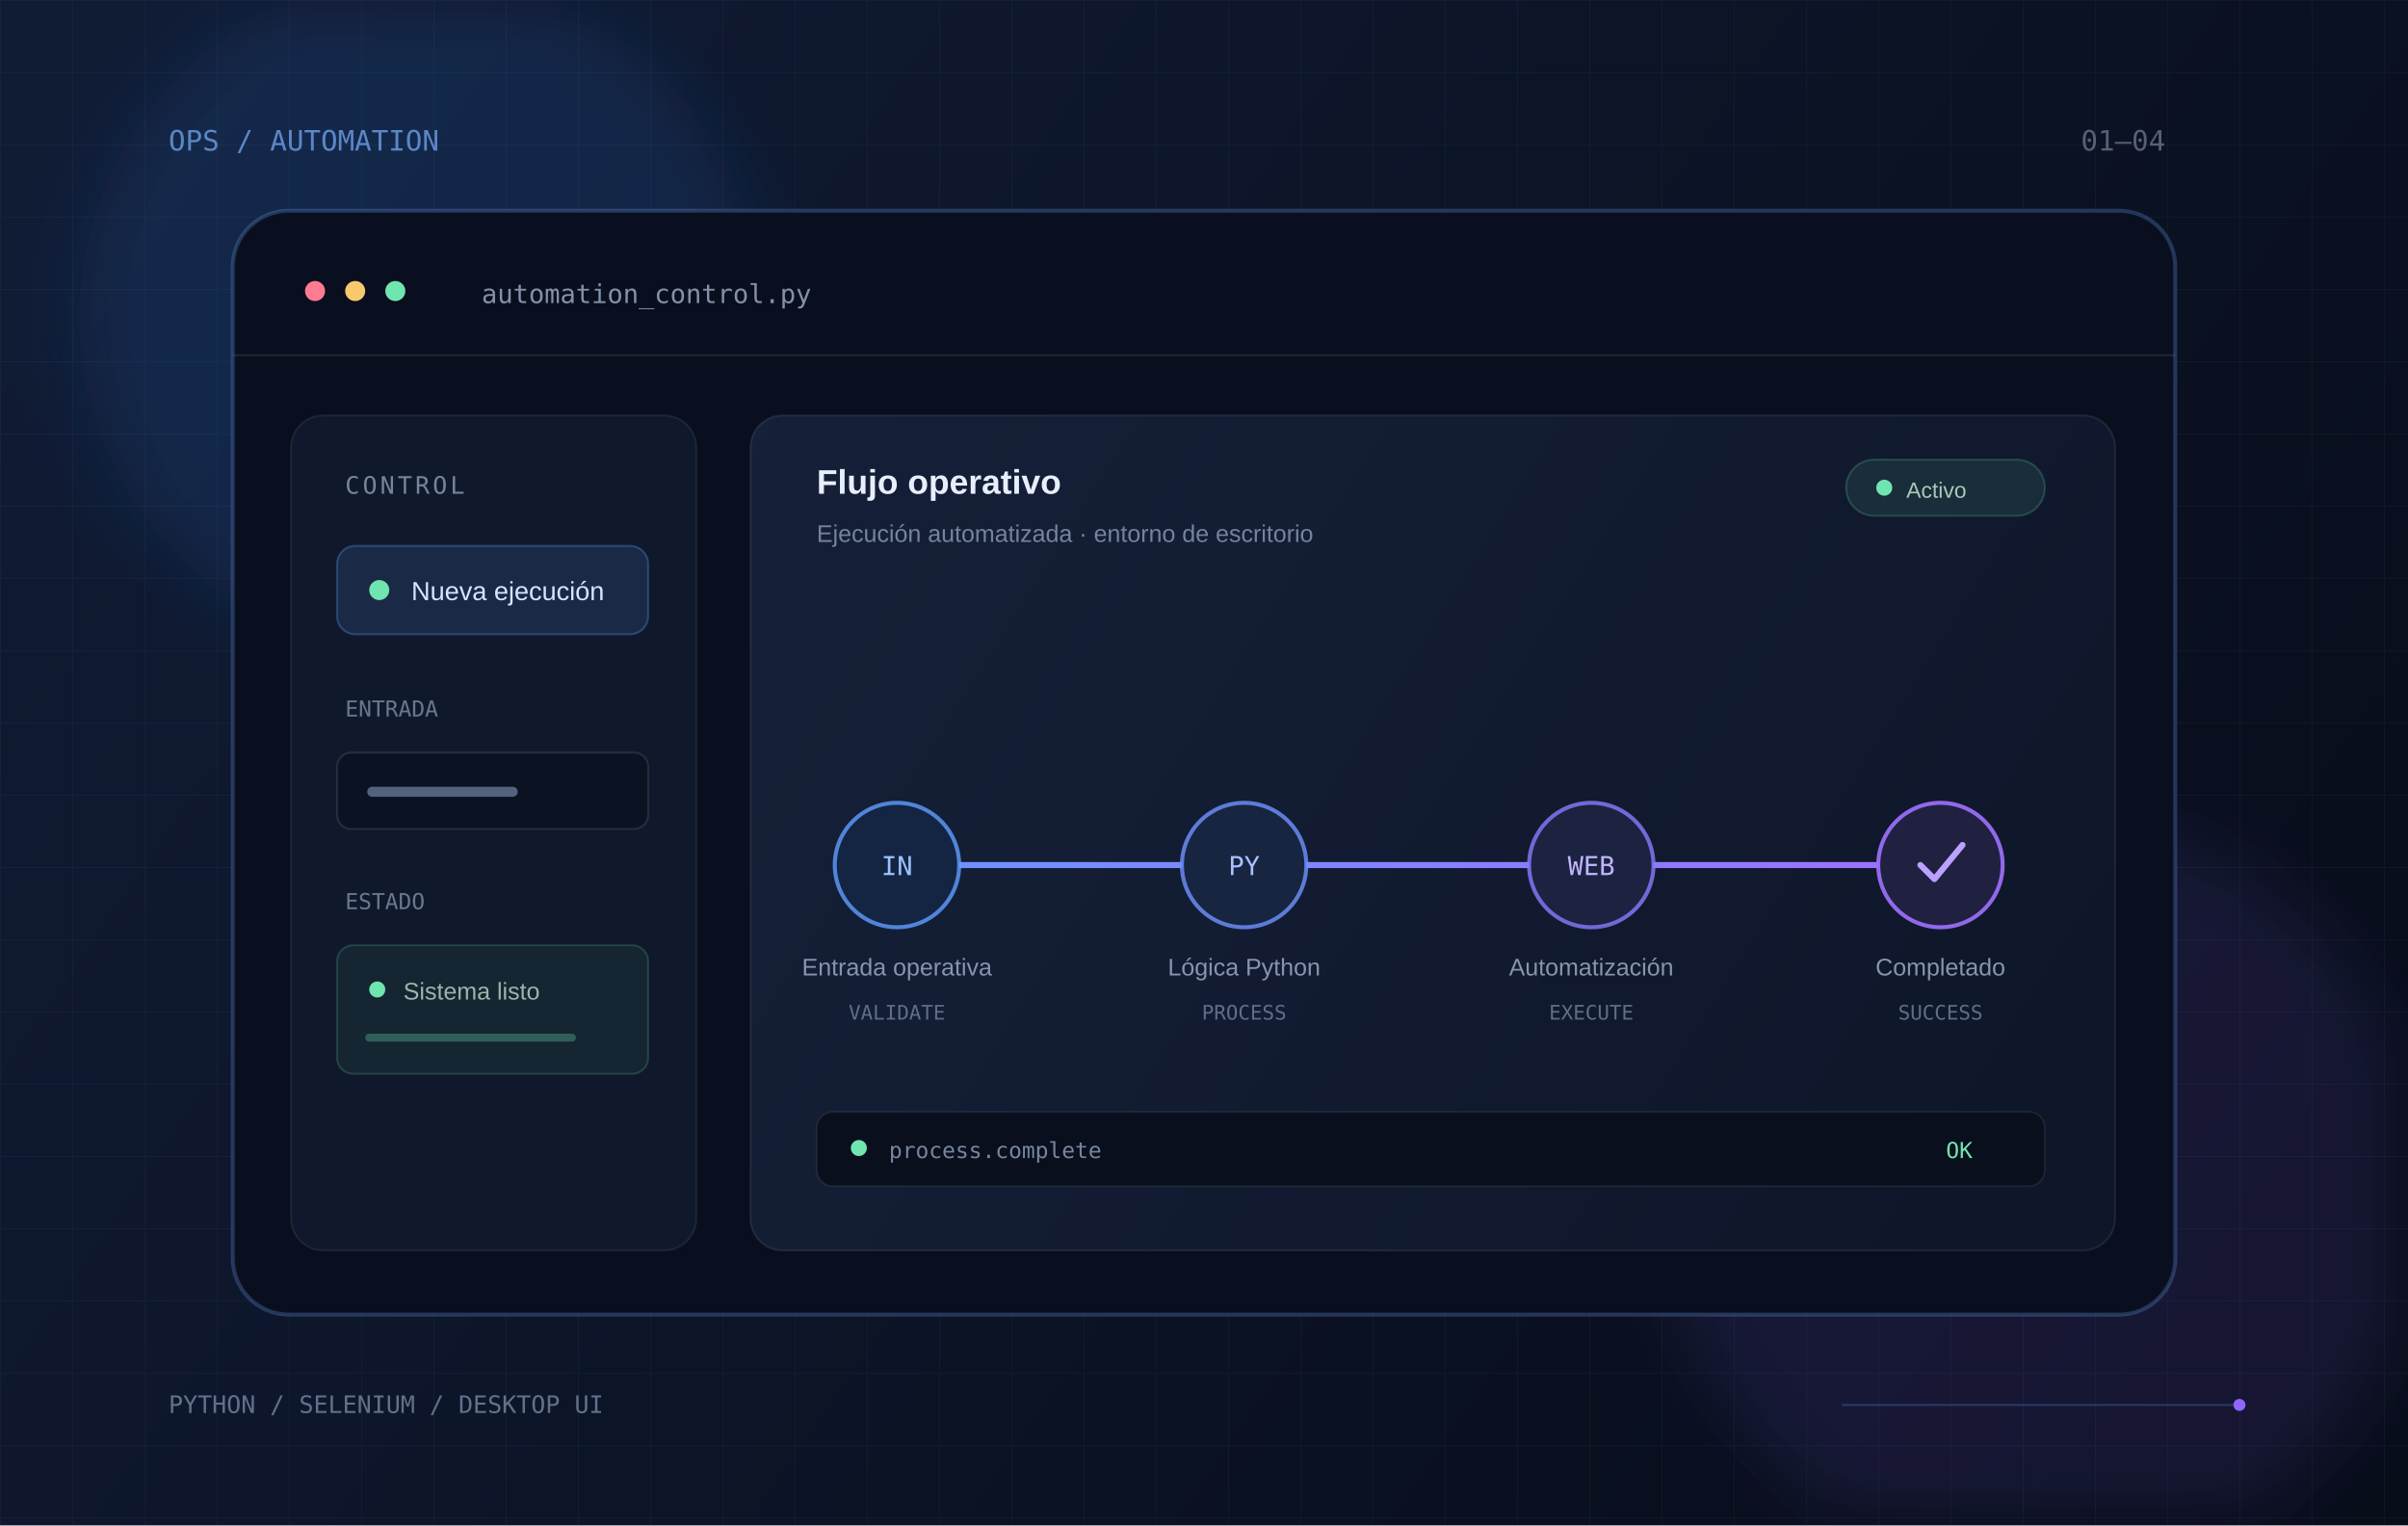
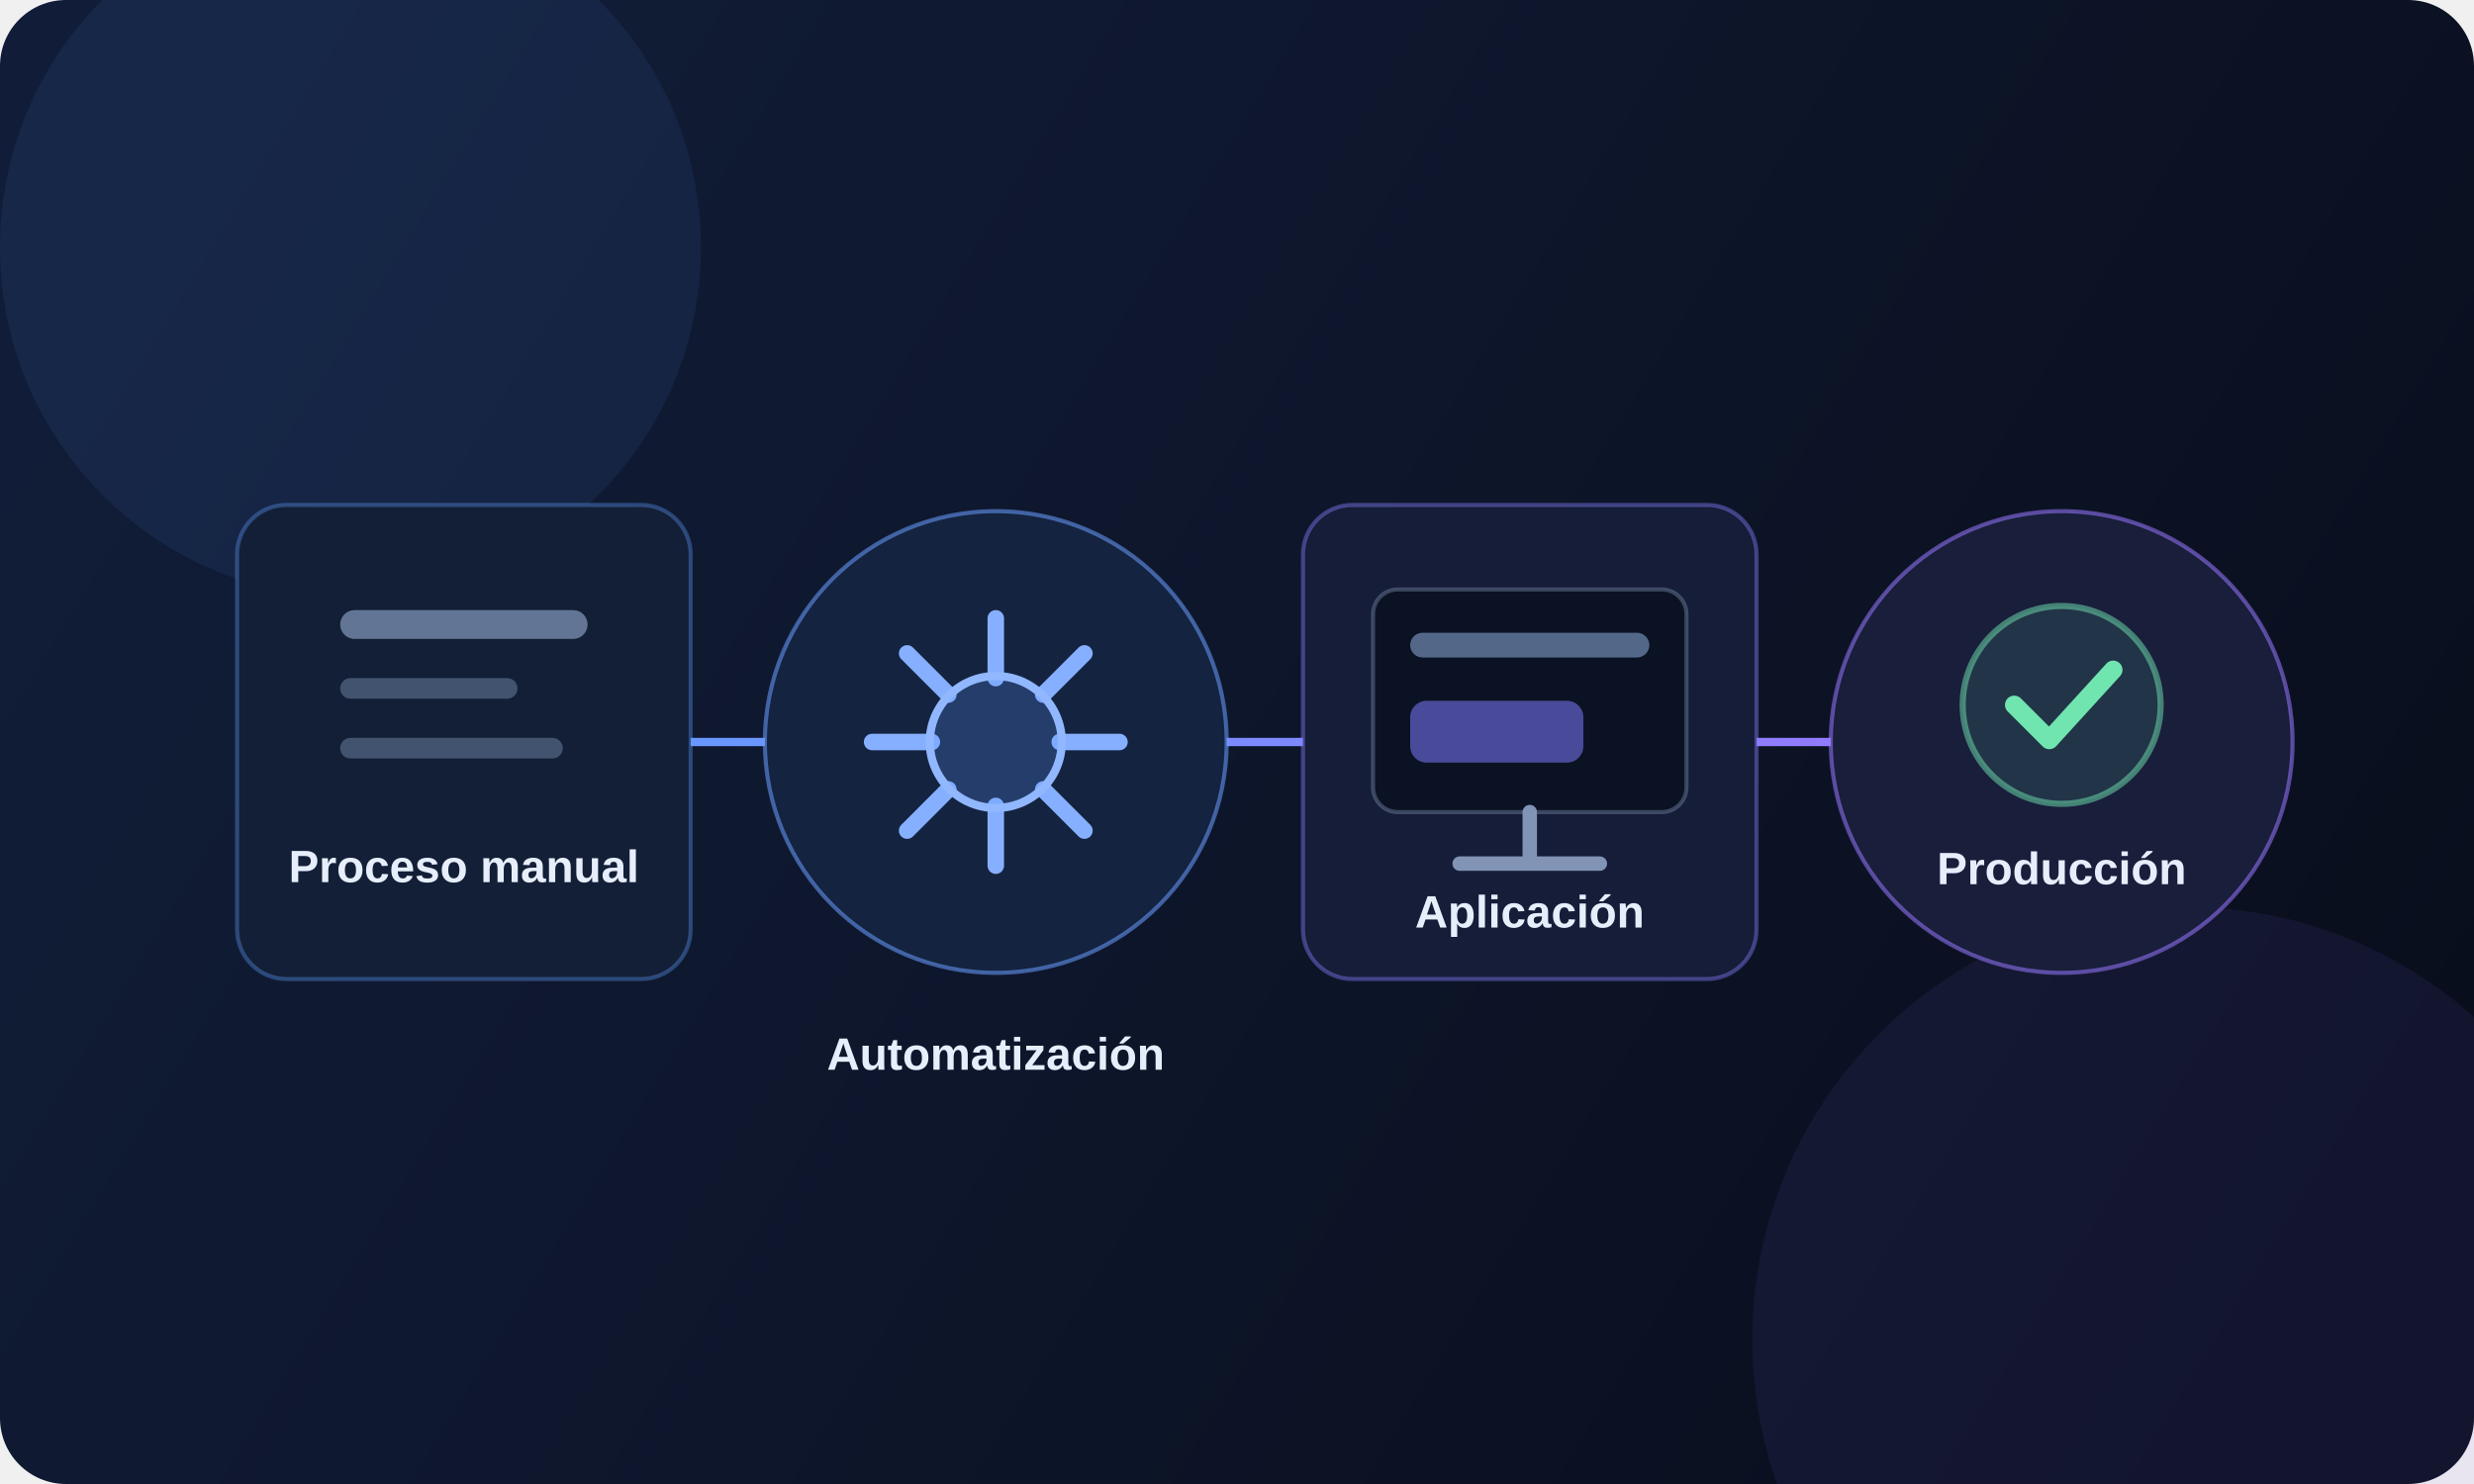
- <svg xmlns="http://www.w3.org/2000/svg" width="1200" height="760" viewBox="0 0 1200 760" fill="none" role="img" aria-labelledby="title desc">
+ <svg xmlns="http://www.w3.org/2000/svg" width="1200" height="720" viewBox="0 0 1200 720" fill="none" role="img" aria-labelledby="title desc">
  <defs>
-     <linearGradient id="bg" x1="80" y1="40" x2="1080" y2="730" gradientUnits="userSpaceOnUse">
-       <stop stop-color="#101B34" />
-       <stop offset="1" stop-color="#080D1A" />
+     <linearGradient id="background" x1="92" y1="62" x2="1102" y2="680" gradientUnits="userSpaceOnUse">
+       <stop stop-color="#111D38" />
+       <stop offset="1" stop-color="#090E1C" />
    </linearGradient>
-     <linearGradient id="panel" x1="184" y1="129" x2="986" y2="635" gradientUnits="userSpaceOnUse">
-       <stop stop-color="#17233D" />
-       <stop offset="1" stop-color="#0E1629" />
+     <linearGradient id="path" x1="220" y1="360" x2="980" y2="360" gradientUnits="userSpaceOnUse">
+       <stop stop-color="#5F9DFF" />
+       <stop offset="1" stop-color="#9876FF" />
    </linearGradient>
-     <linearGradient id="line" x1="285" y1="435" x2="931" y2="435" gradientUnits="userSpaceOnUse">
-       <stop stop-color="#5F9DFF" />
-       <stop offset="1" stop-color="#9A72FF" />
-     </linearGradient>
-     <filter id="glow" x="-50%" y="-50%" width="200%" height="200%">
-       <feGaussianBlur stdDeviation="18" />
-     </filter>
-     <pattern id="grid" width="36" height="36" patternUnits="userSpaceOnUse">
-       <path d="M36 0H0V36" stroke="#8BA8D8" stroke-opacity=".055" />
-     </pattern>
  </defs>
-   <rect width="1200" height="760" fill="url(#bg)" />
-   <rect width="1200" height="760" fill="url(#grid)" />
-   <circle cx="210" cy="158" r="170" fill="#397DE5" fill-opacity=".13" filter="url(#glow)" />
-   <circle cx="1018" cy="595" r="190" fill="#815AE3" fill-opacity=".12" filter="url(#glow)" />
-   <g opacity=".7" font-family="ui-monospace, SFMono-Regular, Menlo, monospace" font-size="14">
-     <text x="84" y="75" fill="#79AFFF">OPS / AUTOMATION</text>
-     <text x="1037" y="75" fill="#75829C">01—04</text>
+   <rect width="1200" height="720" rx="32" fill="url(#background)" />
+   <circle cx="170" cy="120" r="170" fill="#5F9DFF" fill-opacity=".08" />
+   <circle cx="1060" cy="650" r="210" fill="#8F66FF" fill-opacity=".08" />
+   <path d="M250 360H950" stroke="url(#path)" stroke-width="4" stroke-linecap="round" />
+   <path d="M388 348L404 360L388 372M646 348L662 360L646 372M904 348L920 360L904 372" stroke="#AFC9FF" stroke-opacity=".65" stroke-width="4" stroke-linecap="round" stroke-linejoin="round" />
+   <g font-family="Arial, sans-serif" text-anchor="middle">
+     <g>
+       <rect x="115" y="245" width="220" height="230" rx="24" fill="#131F36" stroke="#5F9DFF" stroke-opacity=".35" stroke-width="2" />
+       <rect x="165" y="296" width="120" height="14" rx="7" fill="#637594" />
+       <rect x="165" y="329" width="86" height="10" rx="5" fill="#42536F" />
+       <rect x="165" y="358" width="108" height="10" rx="5" fill="#42536F" />
+       <text x="225" y="428" fill="#E6EEFC" font-size="22" font-weight="700">Proceso manual</text>
+     </g>
+     <g>
+       <circle cx="483" cy="360" r="112" fill="#142340" stroke="#6A9CFF" stroke-opacity=".55" stroke-width="2" />
+       <path d="M483 300V329M483 391V420M423 360H452M514 360H543M440 317L460 337M506 383L526 403M440 403L460 383M506 337L526 317" stroke="#86B0FF" stroke-width="8" stroke-linecap="round" />
+       <circle cx="483" cy="360" r="32" fill="#5F9DFF" fill-opacity=".22" stroke="#91B7FF" stroke-width="4" />
+       <text x="483" y="519" fill="#E6EEFC" font-size="22" font-weight="700">Automatización</text>
+     </g>
+     <g>
+       <rect x="632" y="245" width="220" height="230" rx="24" fill="#151D38" stroke="#887CFF" stroke-opacity=".42" stroke-width="2" />
+       <rect x="666" y="286" width="152" height="108" rx="12" fill="#0B1223" stroke="#91A4C7" stroke-opacity=".35" stroke-width="2" />
+       <rect x="684" y="307" width="116" height="12" rx="6" fill="#536889" />
+       <rect x="684" y="340" width="84" height="30" rx="8" fill="#7D78FA" fill-opacity=".55" />
+       <path d="M708 419H776M742 394V419" stroke="#8294B5" stroke-width="7" stroke-linecap="round" />
+       <text x="742" y="450" fill="#E6EEFC" font-size="22" font-weight="700">Aplicación</text>
+     </g>
+     <g>
+       <circle cx="1000" cy="360" r="112" fill="#191E3B" stroke="#9876FF" stroke-opacity=".55" stroke-width="2" />
+       <circle cx="1000" cy="342" r="48" fill="#70E5B0" fill-opacity=".11" stroke="#70E5B0" stroke-opacity=".5" stroke-width="3" />
+       <path d="M977 342L994 359L1025 325" stroke="#70E5B0" stroke-width="9" stroke-linecap="round" stroke-linejoin="round" />
+       <text x="1000" y="429" fill="#E6EEFC" font-size="22" font-weight="700">Producción</text>
+     </g>
  </g>
-   <rect x="116" y="105" width="968" height="550" rx="28" fill="#090F1E" stroke="#75A9FF" stroke-opacity=".25" stroke-width="2" />
-   <circle cx="157" cy="145" r="5" fill="#FF7B92" />
-   <circle cx="177" cy="145" r="5" fill="#F7C96D" />
-   <circle cx="197" cy="145" r="5" fill="#70E5B0" />
-   <text x="240" y="151" fill="#8491A8" font-family="ui-monospace, SFMono-Regular, Menlo, monospace" font-size="13">automation_control.py</text>
-   <path d="M116 177H1084" stroke="white" stroke-opacity=".09" />
-   <rect x="145" y="207" width="202" height="416" rx="16" fill="#10192B" stroke="white" stroke-opacity=".07" />
-   <text x="172" y="246" fill="#76849D" font-family="ui-monospace, SFMono-Regular, Menlo, monospace" font-size="12" letter-spacing="1.5">CONTROL</text>
-   <rect x="168" y="272" width="155" height="44" rx="9" fill="#5F9DFF" fill-opacity=".13" stroke="#5F9DFF" stroke-opacity=".3" />
-   <circle cx="189" cy="294" r="5" fill="#70E5B0" />
-   <text x="205" y="299" fill="#D7E5FF" font-family="Arial, sans-serif" font-size="13">Nueva ejecución</text>
-   <text x="172" y="357" fill="#687892" font-family="ui-monospace, SFMono-Regular, Menlo, monospace" font-size="11">ENTRADA</text>
-   <rect x="168" y="375" width="155" height="38" rx="7" fill="#0B1222" stroke="white" stroke-opacity=".1" />
-   <rect x="183" y="392" width="75" height="5" rx="2.5" fill="#53637D" />
-   <text x="172" y="453" fill="#687892" font-family="ui-monospace, SFMono-Regular, Menlo, monospace" font-size="11">ESTADO</text>
-   <rect x="168" y="471" width="155" height="64" rx="8" fill="#70E5B0" fill-opacity=".06" stroke="#70E5B0" stroke-opacity=".18" />
-   <circle cx="188" cy="493" r="4" fill="#70E5B0" />
-   <text x="201" y="498" fill="#9FB3AA" font-family="Arial, sans-serif" font-size="12">Sistema listo</text>
-   <rect x="182" y="515" width="105" height="4" rx="2" fill="#70E5B0" fill-opacity=".3" />
-   <rect x="374" y="207" width="680" height="416" rx="16" fill="url(#panel)" stroke="white" stroke-opacity=".08" />
-   <text x="407" y="246" fill="#E8EFFC" font-family="Arial, sans-serif" font-size="17" font-weight="700">Flujo operativo</text>
-   <text x="407" y="270" fill="#75839B" font-family="Arial, sans-serif" font-size="12">Ejecución automatizada · entorno de escritorio</text>
-   <rect x="920" y="229" width="99" height="28" rx="14" fill="#70E5B0" fill-opacity=".1" stroke="#70E5B0" stroke-opacity=".2" />
-   <circle cx="939" cy="243" r="4" fill="#70E5B0" />
-   <text x="950" y="248" fill="#A7C9BA" font-family="Arial, sans-serif" font-size="11">Activo</text>
-   <path d="M447 431H967" stroke="#273B5F" stroke-width="2" stroke-dasharray="5 7" />
-   <path d="M447 431H967" stroke="url(#line)" stroke-width="3" stroke-linecap="round" />
-   <g font-family="ui-monospace, SFMono-Regular, Menlo, monospace">
-     <circle cx="447" cy="431" r="31" fill="#142543" stroke="#5F9DFF" stroke-opacity=".8" stroke-width="2" />
-     <text x="447" y="436" fill="#9CC3FF" font-size="13" text-anchor="middle">IN</text>
-     <circle cx="620" cy="431" r="31" fill="#172541" stroke="#6F92FF" stroke-opacity=".8" stroke-width="2" />
-     <text x="620" y="436" fill="#AAC1FF" font-size="13" text-anchor="middle">PY</text>
-     <circle cx="793" cy="431" r="31" fill="#1B2341" stroke="#887CFF" stroke-opacity=".8" stroke-width="2" />
-     <text x="793" y="436" fill="#C0B6FF" font-size="13" text-anchor="middle">WEB</text>
-     <circle cx="967" cy="431" r="31" fill="#202141" stroke="#A071FF" stroke-opacity=".9" stroke-width="2" />
-     <path d="M957 431l7 7 14-17" stroke="#BBA1FF" stroke-width="3" stroke-linecap="round" stroke-linejoin="round" />
-   </g>
-   <g fill="#8795AC" font-family="Arial, sans-serif" font-size="12" text-anchor="middle">
-     <text x="447" y="486">Entrada operativa</text>
-     <text x="620" y="486">Lógica Python</text>
-     <text x="793" y="486">Automatización</text>
-     <text x="967" y="486">Completado</text>
-   </g>
-   <g fill="#5F6F89" font-family="ui-monospace, SFMono-Regular, Menlo, monospace" font-size="10" text-anchor="middle">
-     <text x="447" y="508">VALIDATE</text>
-     <text x="620" y="508">PROCESS</text>
-     <text x="793" y="508">EXECUTE</text>
-     <text x="967" y="508">SUCCESS</text>
-   </g>
-   <rect x="407" y="554" width="612" height="37" rx="8" fill="#090F1D" stroke="white" stroke-opacity=".07" />
-   <circle cx="428" cy="572" r="4" fill="#70E5B0" />
-   <text x="443" y="577" fill="#77869E" font-family="ui-monospace, SFMono-Regular, Menlo, monospace" font-size="11">process.complete</text>
-   <text x="983" y="577" fill="#70E5B0" font-family="ui-monospace, SFMono-Regular, Menlo, monospace" font-size="11" text-anchor="end">OK</text>
-   <text x="84" y="704" fill="#62718B" font-family="ui-monospace, SFMono-Regular, Menlo, monospace" font-size="12">PYTHON  /  SELENIUM  /  DESKTOP UI</text>
-   <path d="M918 700H1116" stroke="#5F9DFF" stroke-opacity=".25" />
-   <circle cx="1116" cy="700" r="3" fill="#8F66FF" />
</svg>
